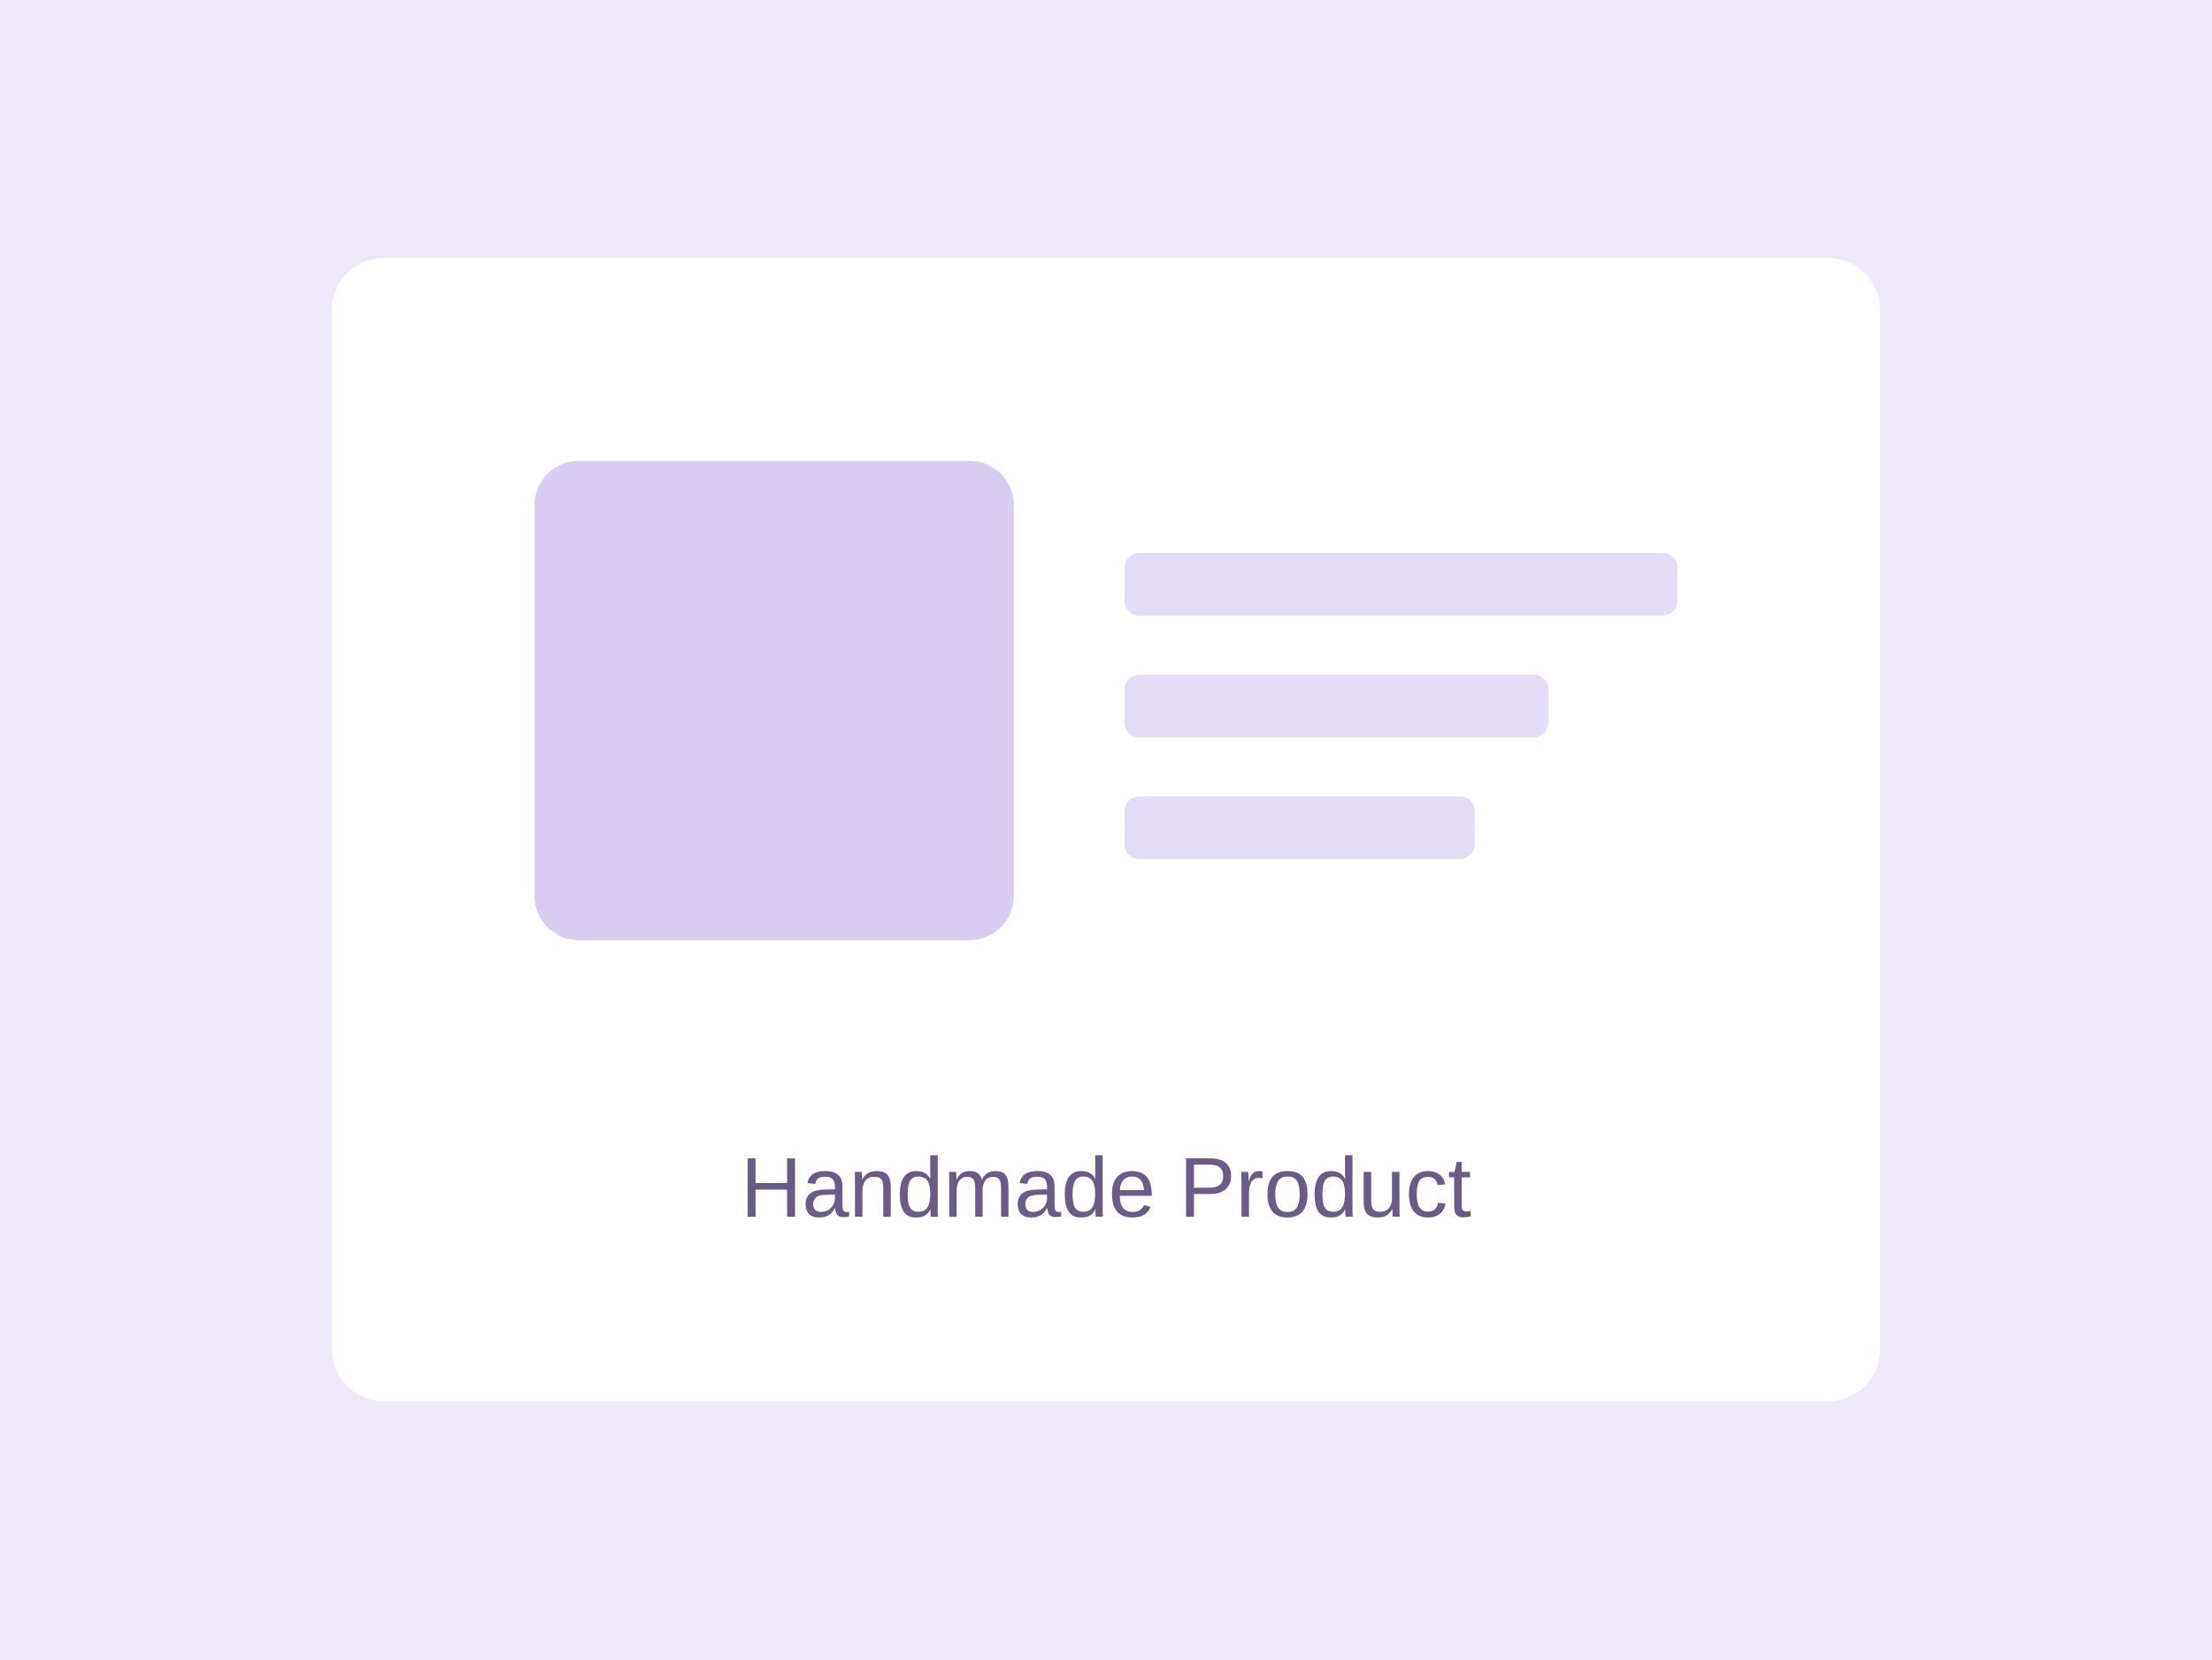
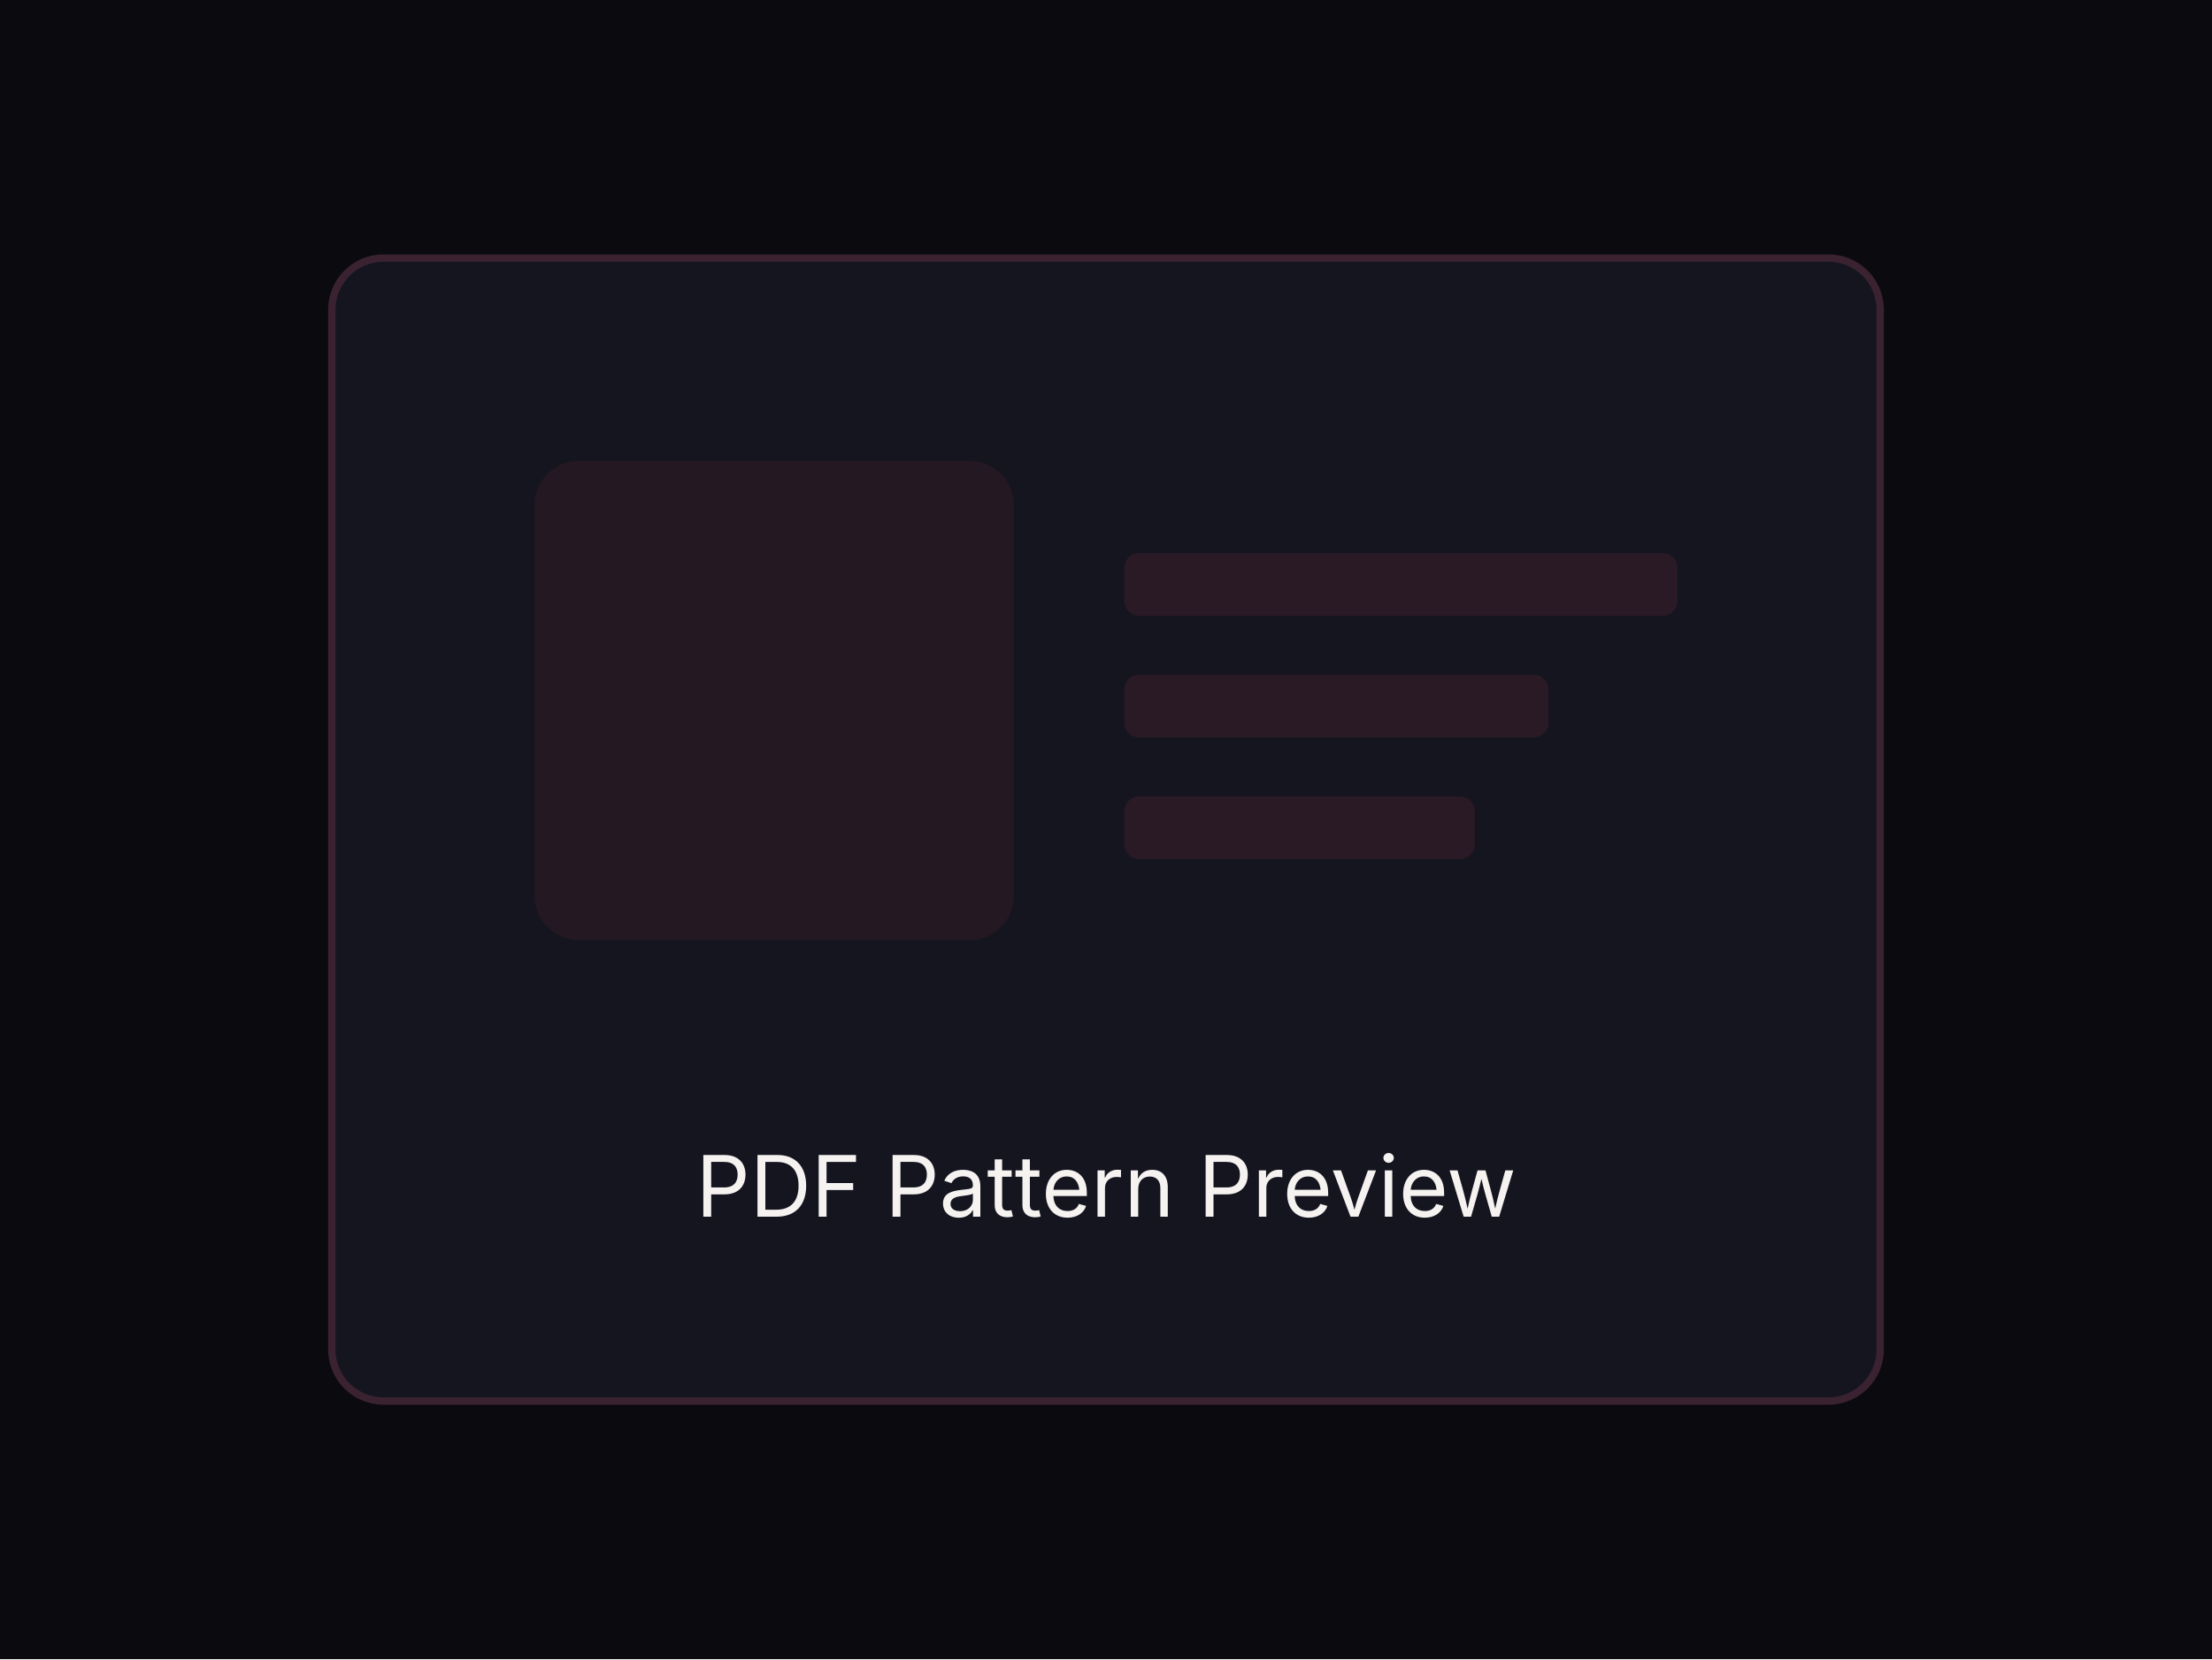
<svg xmlns="http://www.w3.org/2000/svg" width="1200" height="900" viewBox="0 0 1200 900" fill="none">
-   <rect width="1200" height="900" fill="#EEE8F9" />
-   <rect x="180" y="140" width="840" height="620" rx="28" fill="#FFFFFF" />
-   <rect x="290" y="250" width="260" height="260" rx="24" fill="#D8CDF1" />
-   <rect x="610" y="300" width="300" height="34" rx="8" fill="#E4DCF7" />
-   <rect x="610" y="366" width="230" height="34" rx="8" fill="#E4DCF7" />
-   <rect x="610" y="432" width="190" height="34" rx="8" fill="#E4DCF7" />
-   <text x="600" y="660" text-anchor="middle" fill="#6A5B87" font-size="46" font-family="Arial, sans-serif">
-     Handmade Product
+   <rect width="1200" height="900" fill="#0A0A0F" />
+   <rect x="180" y="140" width="840" height="620" rx="28" fill="#151520" stroke="#3A2231" stroke-width="4" />
+   <rect x="290" y="250" width="260" height="260" rx="24" fill="#241822" />
+   <rect x="610" y="300" width="300" height="34" rx="8" fill="#2A1A26" />
+   <rect x="610" y="366" width="230" height="34" rx="8" fill="#2A1A26" />
+   <rect x="610" y="432" width="190" height="34" rx="8" fill="#2A1A26" />
+   <text x="600" y="660" text-anchor="middle" fill="#F5F2F0" font-size="46" font-family="Inter, Arial, sans-serif">
+     PDF Pattern Preview
  </text>
</svg>
